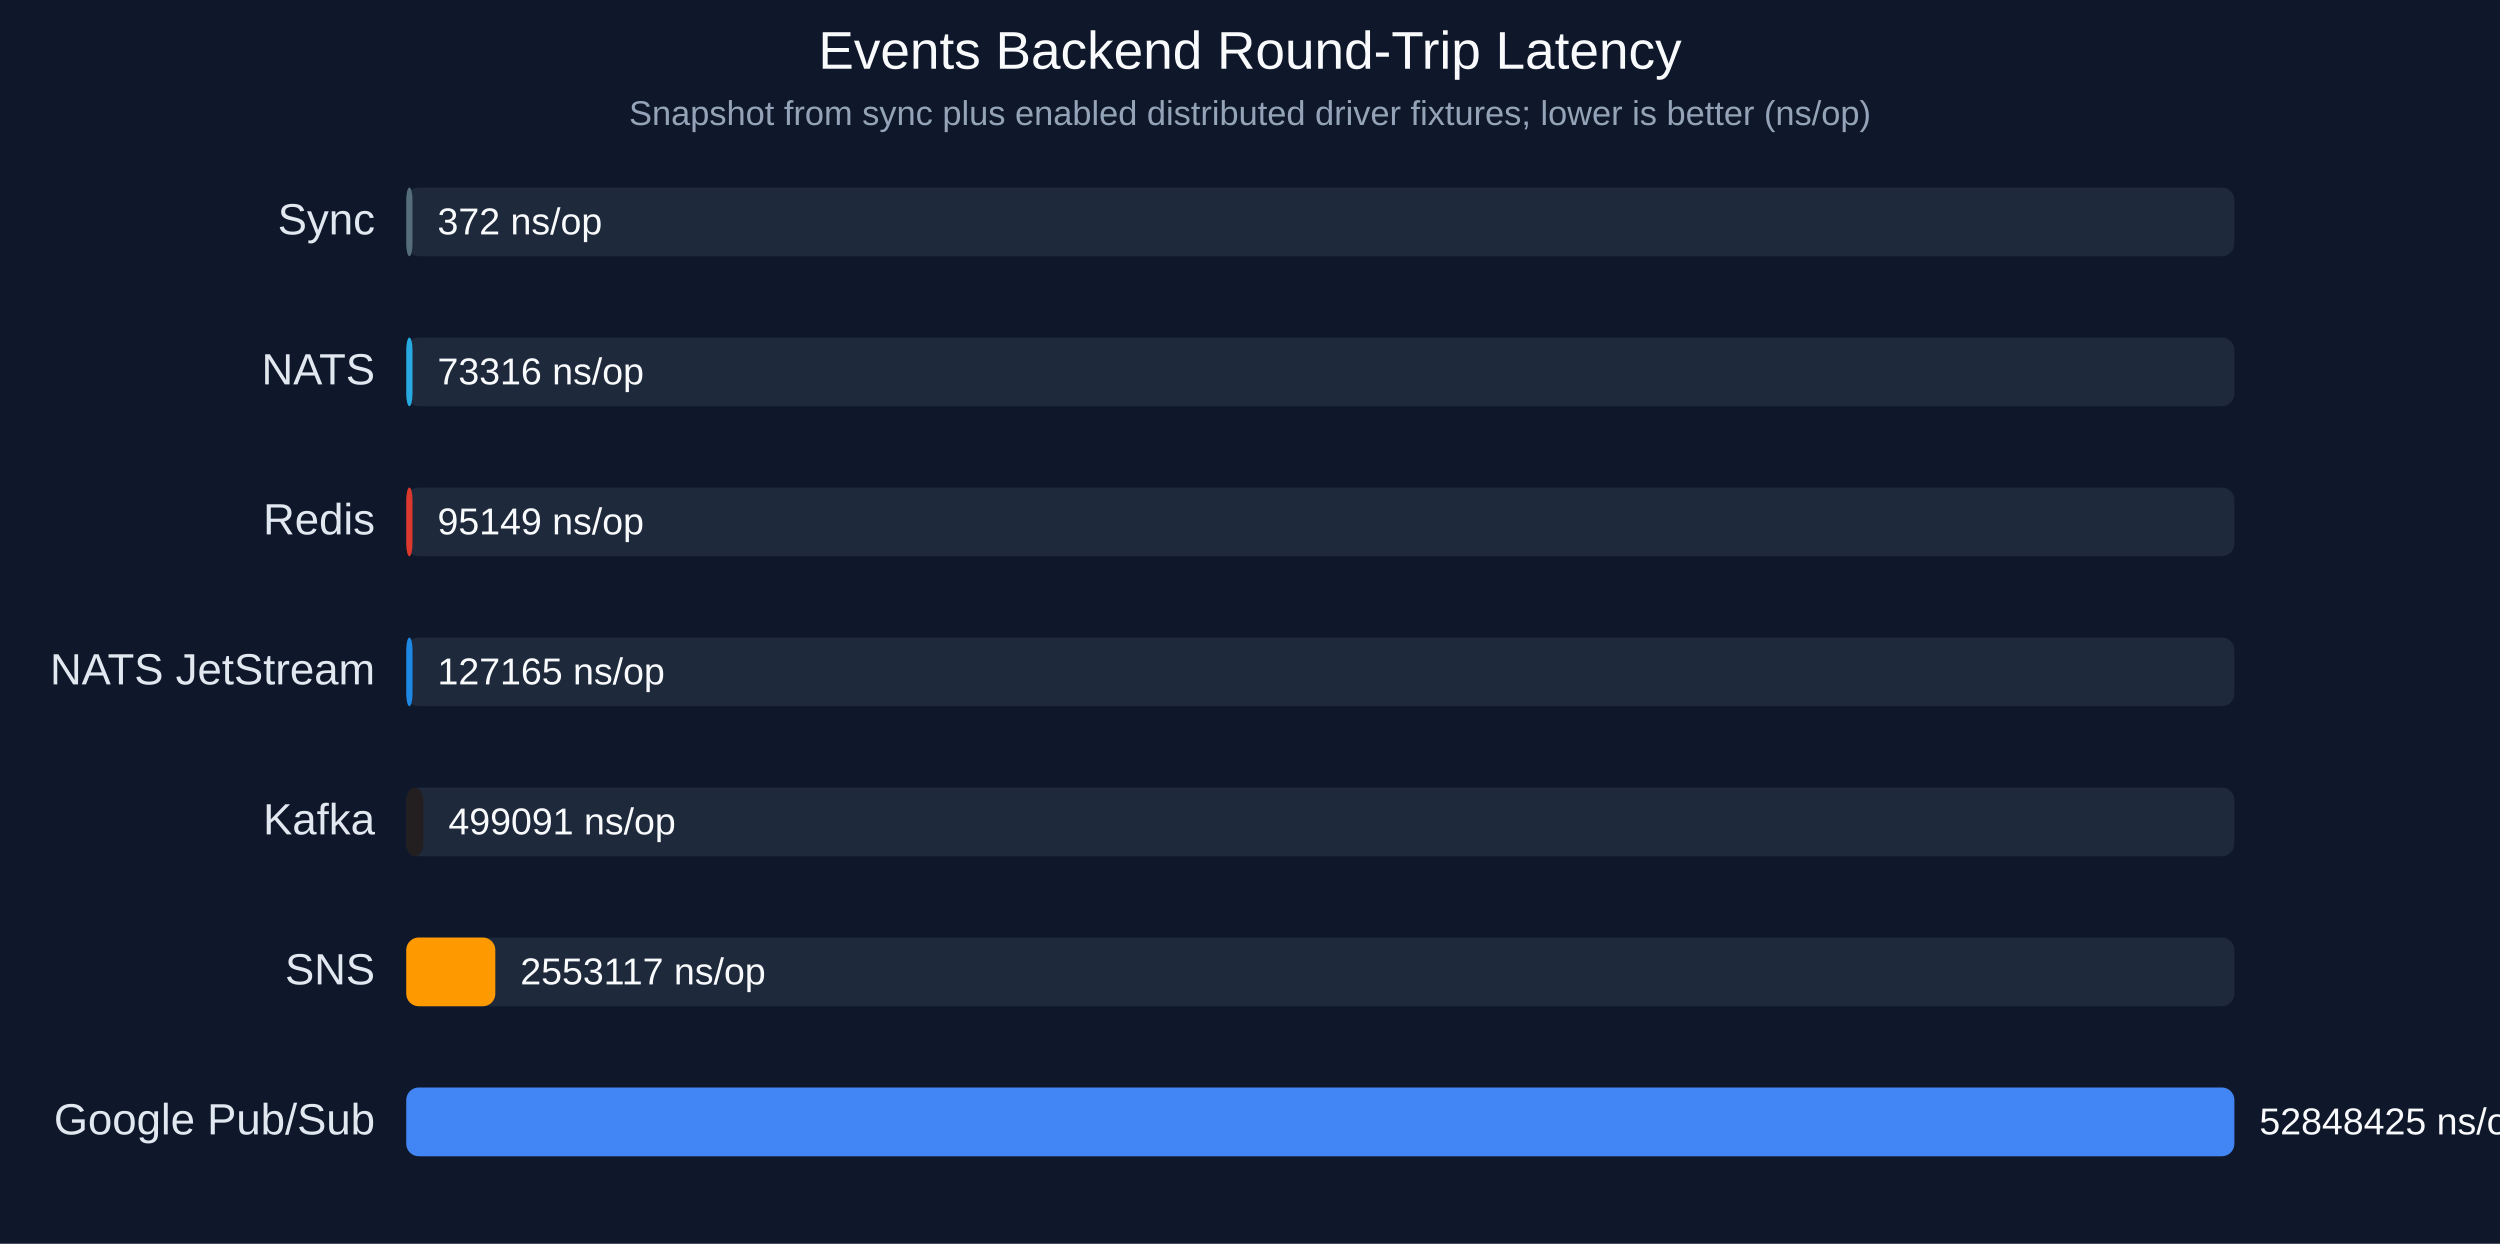
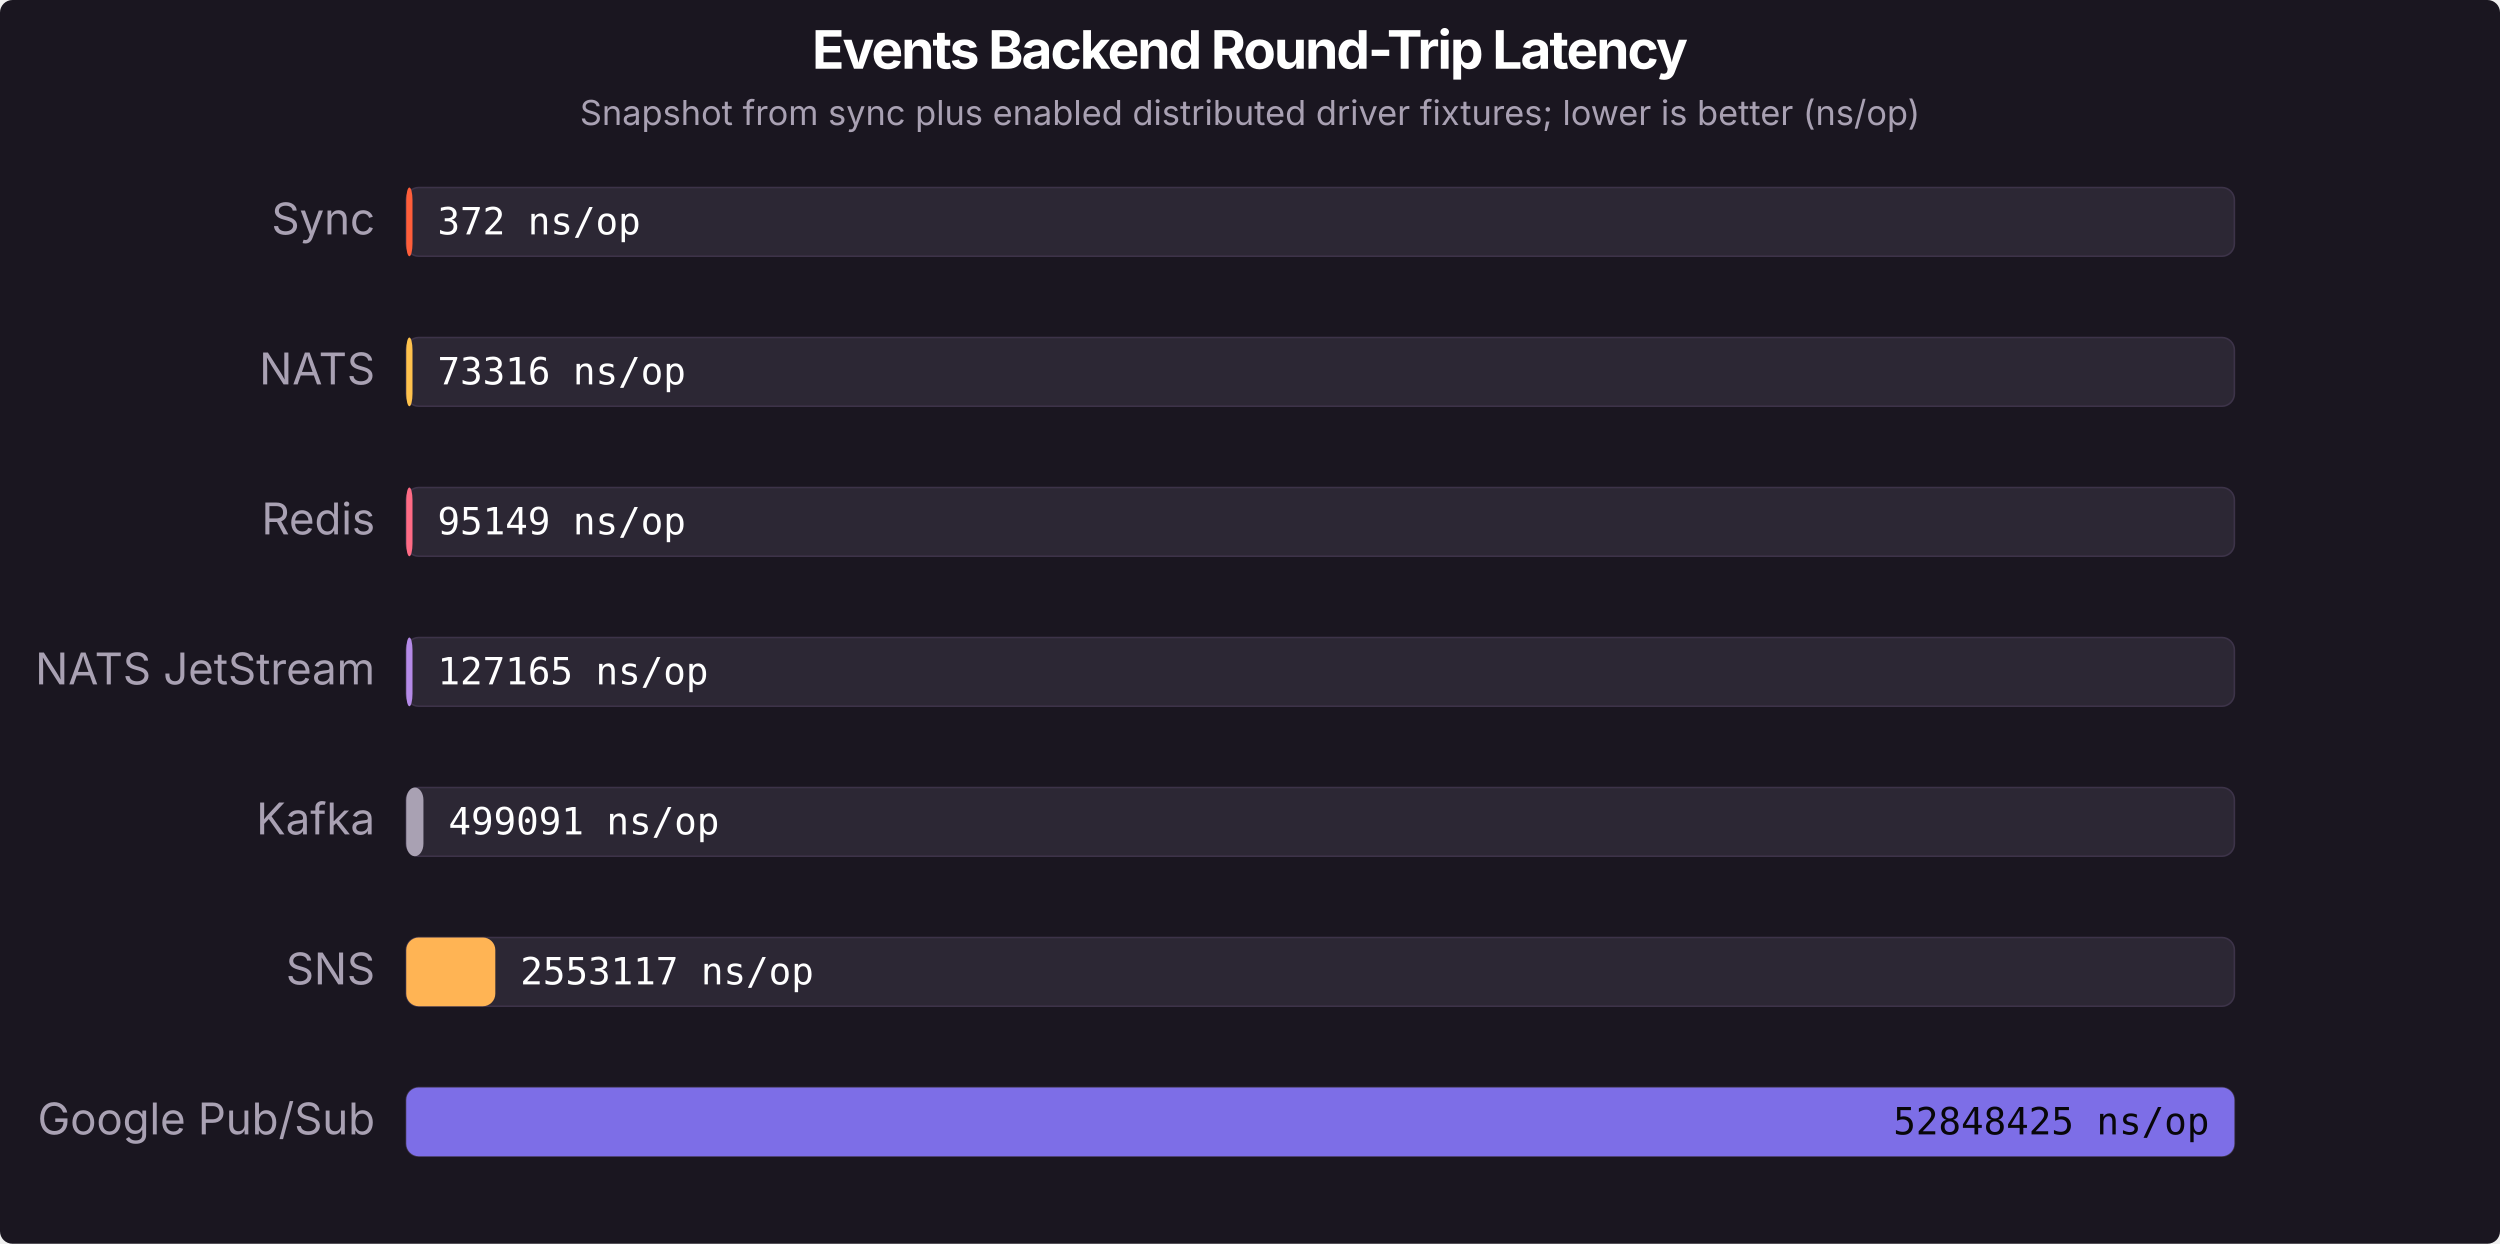
<svg xmlns="http://www.w3.org/2000/svg" width="1600" height="796" viewBox="0 0 1600 796">
-   <rect width="100%" height="100%" fill="#0f172a" />
-   <text x="800" y="44" text-anchor="middle" fill="#f8fafc" font-size="34" font-family="Arial, sans-serif">Events Backend Round-Trip Latency</text>
-   <text x="800" y="80" text-anchor="middle" fill="#94a3b8" font-size="22" font-family="Arial, sans-serif">Snapshot from sync plus enabled distributed driver fixtures; lower is better (ns/op)</text>
-   <text x="240" y="150" text-anchor="end" fill="#e2e8f0" font-size="28" font-family="Arial, sans-serif">Sync</text>
-   <rect x="260" y="120" width="1170" height="44" rx="8" fill="#1e293b" />
-   <rect x="260" y="120" width="4" height="44" rx="8" fill="#546E7A" />
-   <text x="280" y="150" fill="#f8fafc" font-size="24" font-family="Arial, sans-serif">372 ns/op</text>
-   <text x="240" y="246" text-anchor="end" fill="#e2e8f0" font-size="28" font-family="Arial, sans-serif">NATS</text>
-   <rect x="260" y="216" width="1170" height="44" rx="8" fill="#1e293b" />
-   <rect x="260" y="216" width="4" height="44" rx="8" fill="#27AAE1" />
-   <text x="280" y="246" fill="#f8fafc" font-size="24" font-family="Arial, sans-serif">73316 ns/op</text>
-   <text x="240" y="342" text-anchor="end" fill="#e2e8f0" font-size="28" font-family="Arial, sans-serif">Redis</text>
-   <rect x="260" y="312" width="1170" height="44" rx="8" fill="#1e293b" />
-   <rect x="260" y="312" width="4" height="44" rx="8" fill="#DC382D" />
-   <text x="280" y="342" fill="#f8fafc" font-size="24" font-family="Arial, sans-serif">95149 ns/op</text>
-   <text x="240" y="438" text-anchor="end" fill="#e2e8f0" font-size="28" font-family="Arial, sans-serif">NATS JetStream</text>
-   <rect x="260" y="408" width="1170" height="44" rx="8" fill="#1e293b" />
-   <rect x="260" y="408" width="4" height="44" rx="8" fill="#1E88E5" />
-   <text x="280" y="438" fill="#f8fafc" font-size="24" font-family="Arial, sans-serif">127165 ns/op</text>
-   <text x="240" y="534" text-anchor="end" fill="#e2e8f0" font-size="28" font-family="Arial, sans-serif">Kafka</text>
-   <rect x="260" y="504" width="1170" height="44" rx="8" fill="#1e293b" />
-   <rect x="260" y="504" width="11" height="44" rx="8" fill="#231F20" />
-   <text x="287" y="534" fill="#f8fafc" font-size="24" font-family="Arial, sans-serif">499091 ns/op</text>
-   <text x="240" y="630" text-anchor="end" fill="#e2e8f0" font-size="28" font-family="Arial, sans-serif">SNS</text>
-   <rect x="260" y="600" width="1170" height="44" rx="8" fill="#1e293b" />
-   <rect x="260" y="600" width="57" height="44" rx="8" fill="#FF9900" />
-   <text x="333" y="630" fill="#f8fafc" font-size="24" font-family="Arial, sans-serif">2553117 ns/op</text>
-   <text x="240" y="726" text-anchor="end" fill="#e2e8f0" font-size="28" font-family="Arial, sans-serif">Google Pub/Sub</text>
-   <rect x="260" y="696" width="1170" height="44" rx="8" fill="#1e293b" />
-   <rect x="260" y="696" width="1170" height="44" rx="8" fill="#4285F4" />
-   <text x="1446" y="726" fill="#f8fafc" font-size="24" font-family="Arial, sans-serif">52848425 ns/op</text>
+   <rect width="100%" height="100%" rx="8" fill="#1A1620" />
+   <text x="800" y="44" text-anchor="middle" fill="#FFFFFF" font-size="34" font-weight="700" letter-spacing="-1.2" font-family="Space Grotesk, Inter, system-ui, sans-serif">Events Backend Round-Trip Latency</text>
+   <text x="800" y="80" text-anchor="middle" fill="#A9A1B3" font-size="22" font-family="Inter, system-ui, sans-serif">Snapshot from sync plus enabled distributed driver fixtures; lower is better (ns/op)</text>
+   <text x="240" y="150" text-anchor="end" fill="#A9A1B3" font-size="28" font-family="Inter, system-ui, sans-serif">Sync</text>
+   <rect x="260" y="120" width="1170" height="44" rx="8" fill="#2C2734" stroke="#3D3349" />
+   <rect x="260" y="120" width="4" height="44" rx="8" fill="#FF5E3A" />
+   <text x="280" y="150" text-anchor="start" fill="#FFFFFF" font-size="24" font-family="JetBrains Mono, ui-monospace, monospace">372 ns/op</text>
+   <text x="240" y="246" text-anchor="end" fill="#A9A1B3" font-size="28" font-family="Inter, system-ui, sans-serif">NATS</text>
+   <rect x="260" y="216" width="1170" height="44" rx="8" fill="#2C2734" stroke="#3D3349" />
+   <rect x="260" y="216" width="4" height="44" rx="8" fill="#FFC24D" />
+   <text x="280" y="246" text-anchor="start" fill="#FFFFFF" font-size="24" font-family="JetBrains Mono, ui-monospace, monospace">73316 ns/op</text>
+   <text x="240" y="342" text-anchor="end" fill="#A9A1B3" font-size="28" font-family="Inter, system-ui, sans-serif">Redis</text>
+   <rect x="260" y="312" width="1170" height="44" rx="8" fill="#2C2734" stroke="#3D3349" />
+   <rect x="260" y="312" width="4" height="44" rx="8" fill="#FF6B85" />
+   <text x="280" y="342" text-anchor="start" fill="#FFFFFF" font-size="24" font-family="JetBrains Mono, ui-monospace, monospace">95149 ns/op</text>
+   <text x="240" y="438" text-anchor="end" fill="#A9A1B3" font-size="28" font-family="Inter, system-ui, sans-serif">NATS JetStream</text>
+   <rect x="260" y="408" width="1170" height="44" rx="8" fill="#2C2734" stroke="#3D3349" />
+   <rect x="260" y="408" width="4" height="44" rx="8" fill="#B58AE8" />
+   <text x="280" y="438" text-anchor="start" fill="#FFFFFF" font-size="24" font-family="JetBrains Mono, ui-monospace, monospace">127165 ns/op</text>
+   <text x="240" y="534" text-anchor="end" fill="#A9A1B3" font-size="28" font-family="Inter, system-ui, sans-serif">Kafka</text>
+   <rect x="260" y="504" width="1170" height="44" rx="8" fill="#2C2734" stroke="#3D3349" />
+   <rect x="260" y="504" width="11" height="44" rx="8" fill="#A9A1B3" />
+   <text x="287" y="534" text-anchor="start" fill="#FFFFFF" font-size="24" font-family="JetBrains Mono, ui-monospace, monospace">499091 ns/op</text>
+   <text x="240" y="630" text-anchor="end" fill="#A9A1B3" font-size="28" font-family="Inter, system-ui, sans-serif">SNS</text>
+   <rect x="260" y="600" width="1170" height="44" rx="8" fill="#2C2734" stroke="#3D3349" />
+   <rect x="260" y="600" width="57" height="44" rx="8" fill="#FFB454" />
+   <text x="333" y="630" text-anchor="start" fill="#FFFFFF" font-size="24" font-family="JetBrains Mono, ui-monospace, monospace">2553117 ns/op</text>
+   <text x="240" y="726" text-anchor="end" fill="#A9A1B3" font-size="28" font-family="Inter, system-ui, sans-serif">Google Pub/Sub</text>
+   <rect x="260" y="696" width="1170" height="44" rx="8" fill="#2C2734" stroke="#3D3349" />
+   <rect x="260" y="696" width="1170" height="44" rx="8" fill="#7D6EE7" />
+   <text x="1414" y="726" text-anchor="end" fill="#08070A" font-size="24" font-family="JetBrains Mono, ui-monospace, monospace">52848425 ns/op</text>
</svg>
